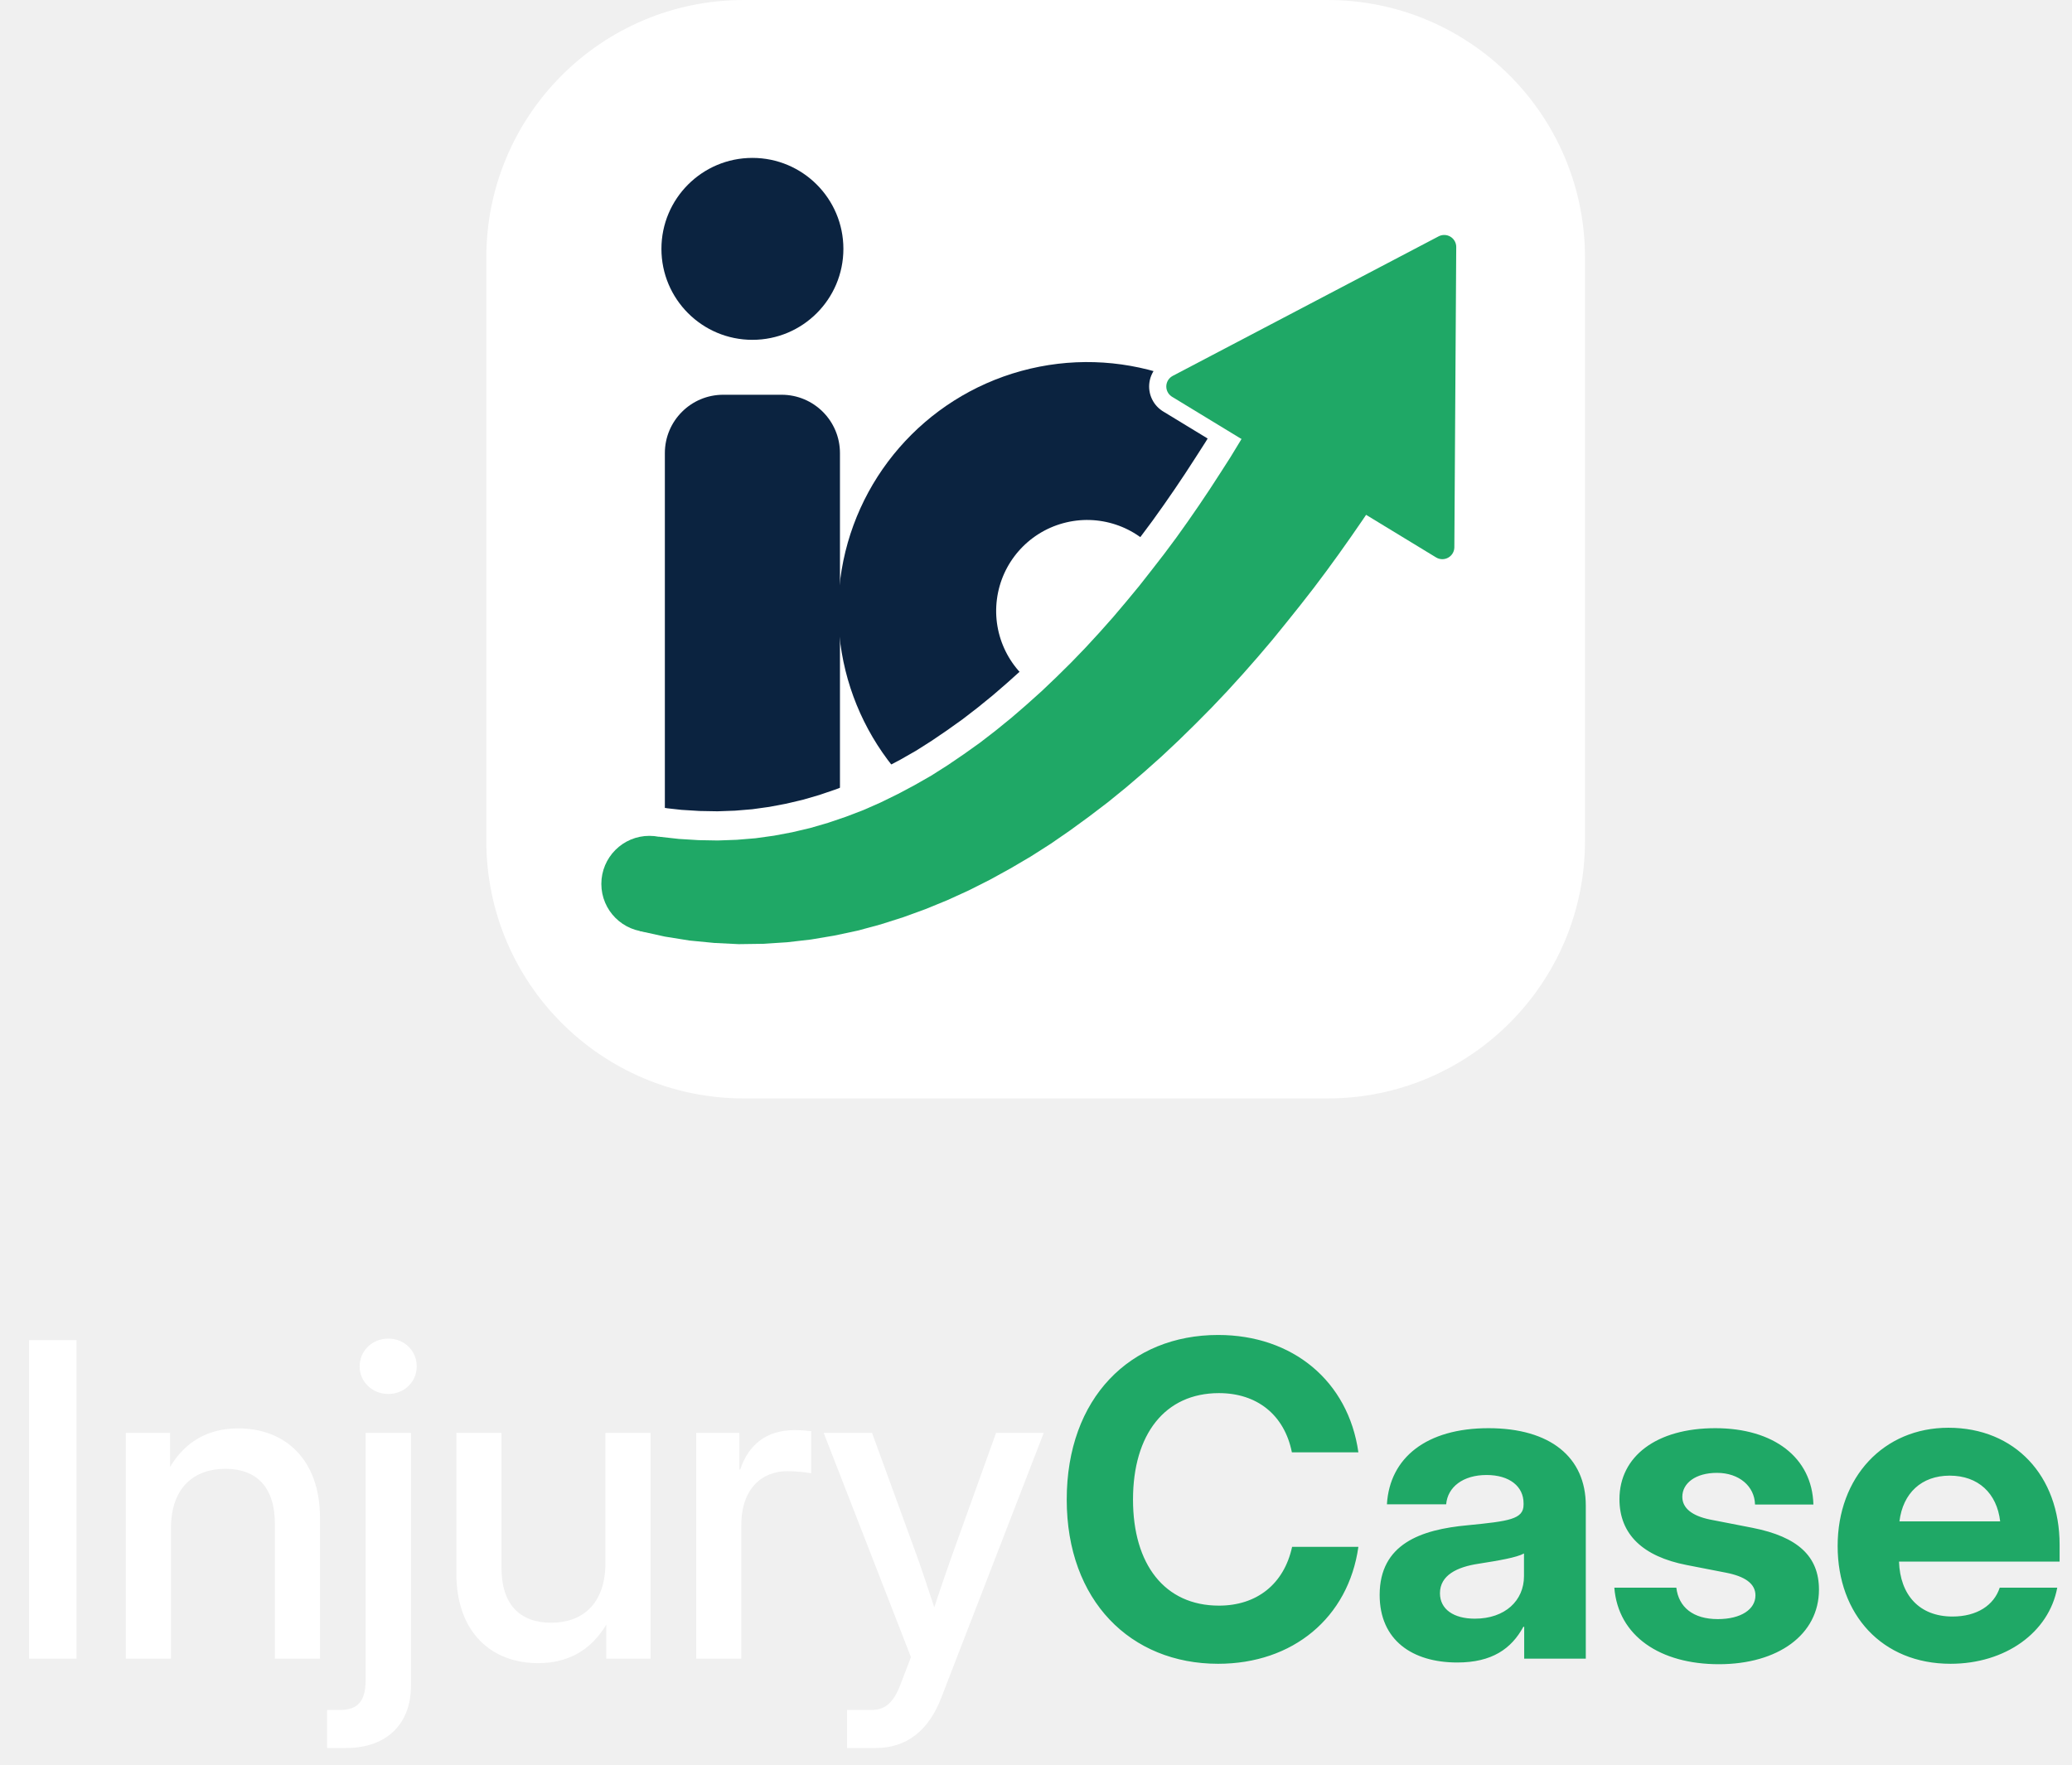
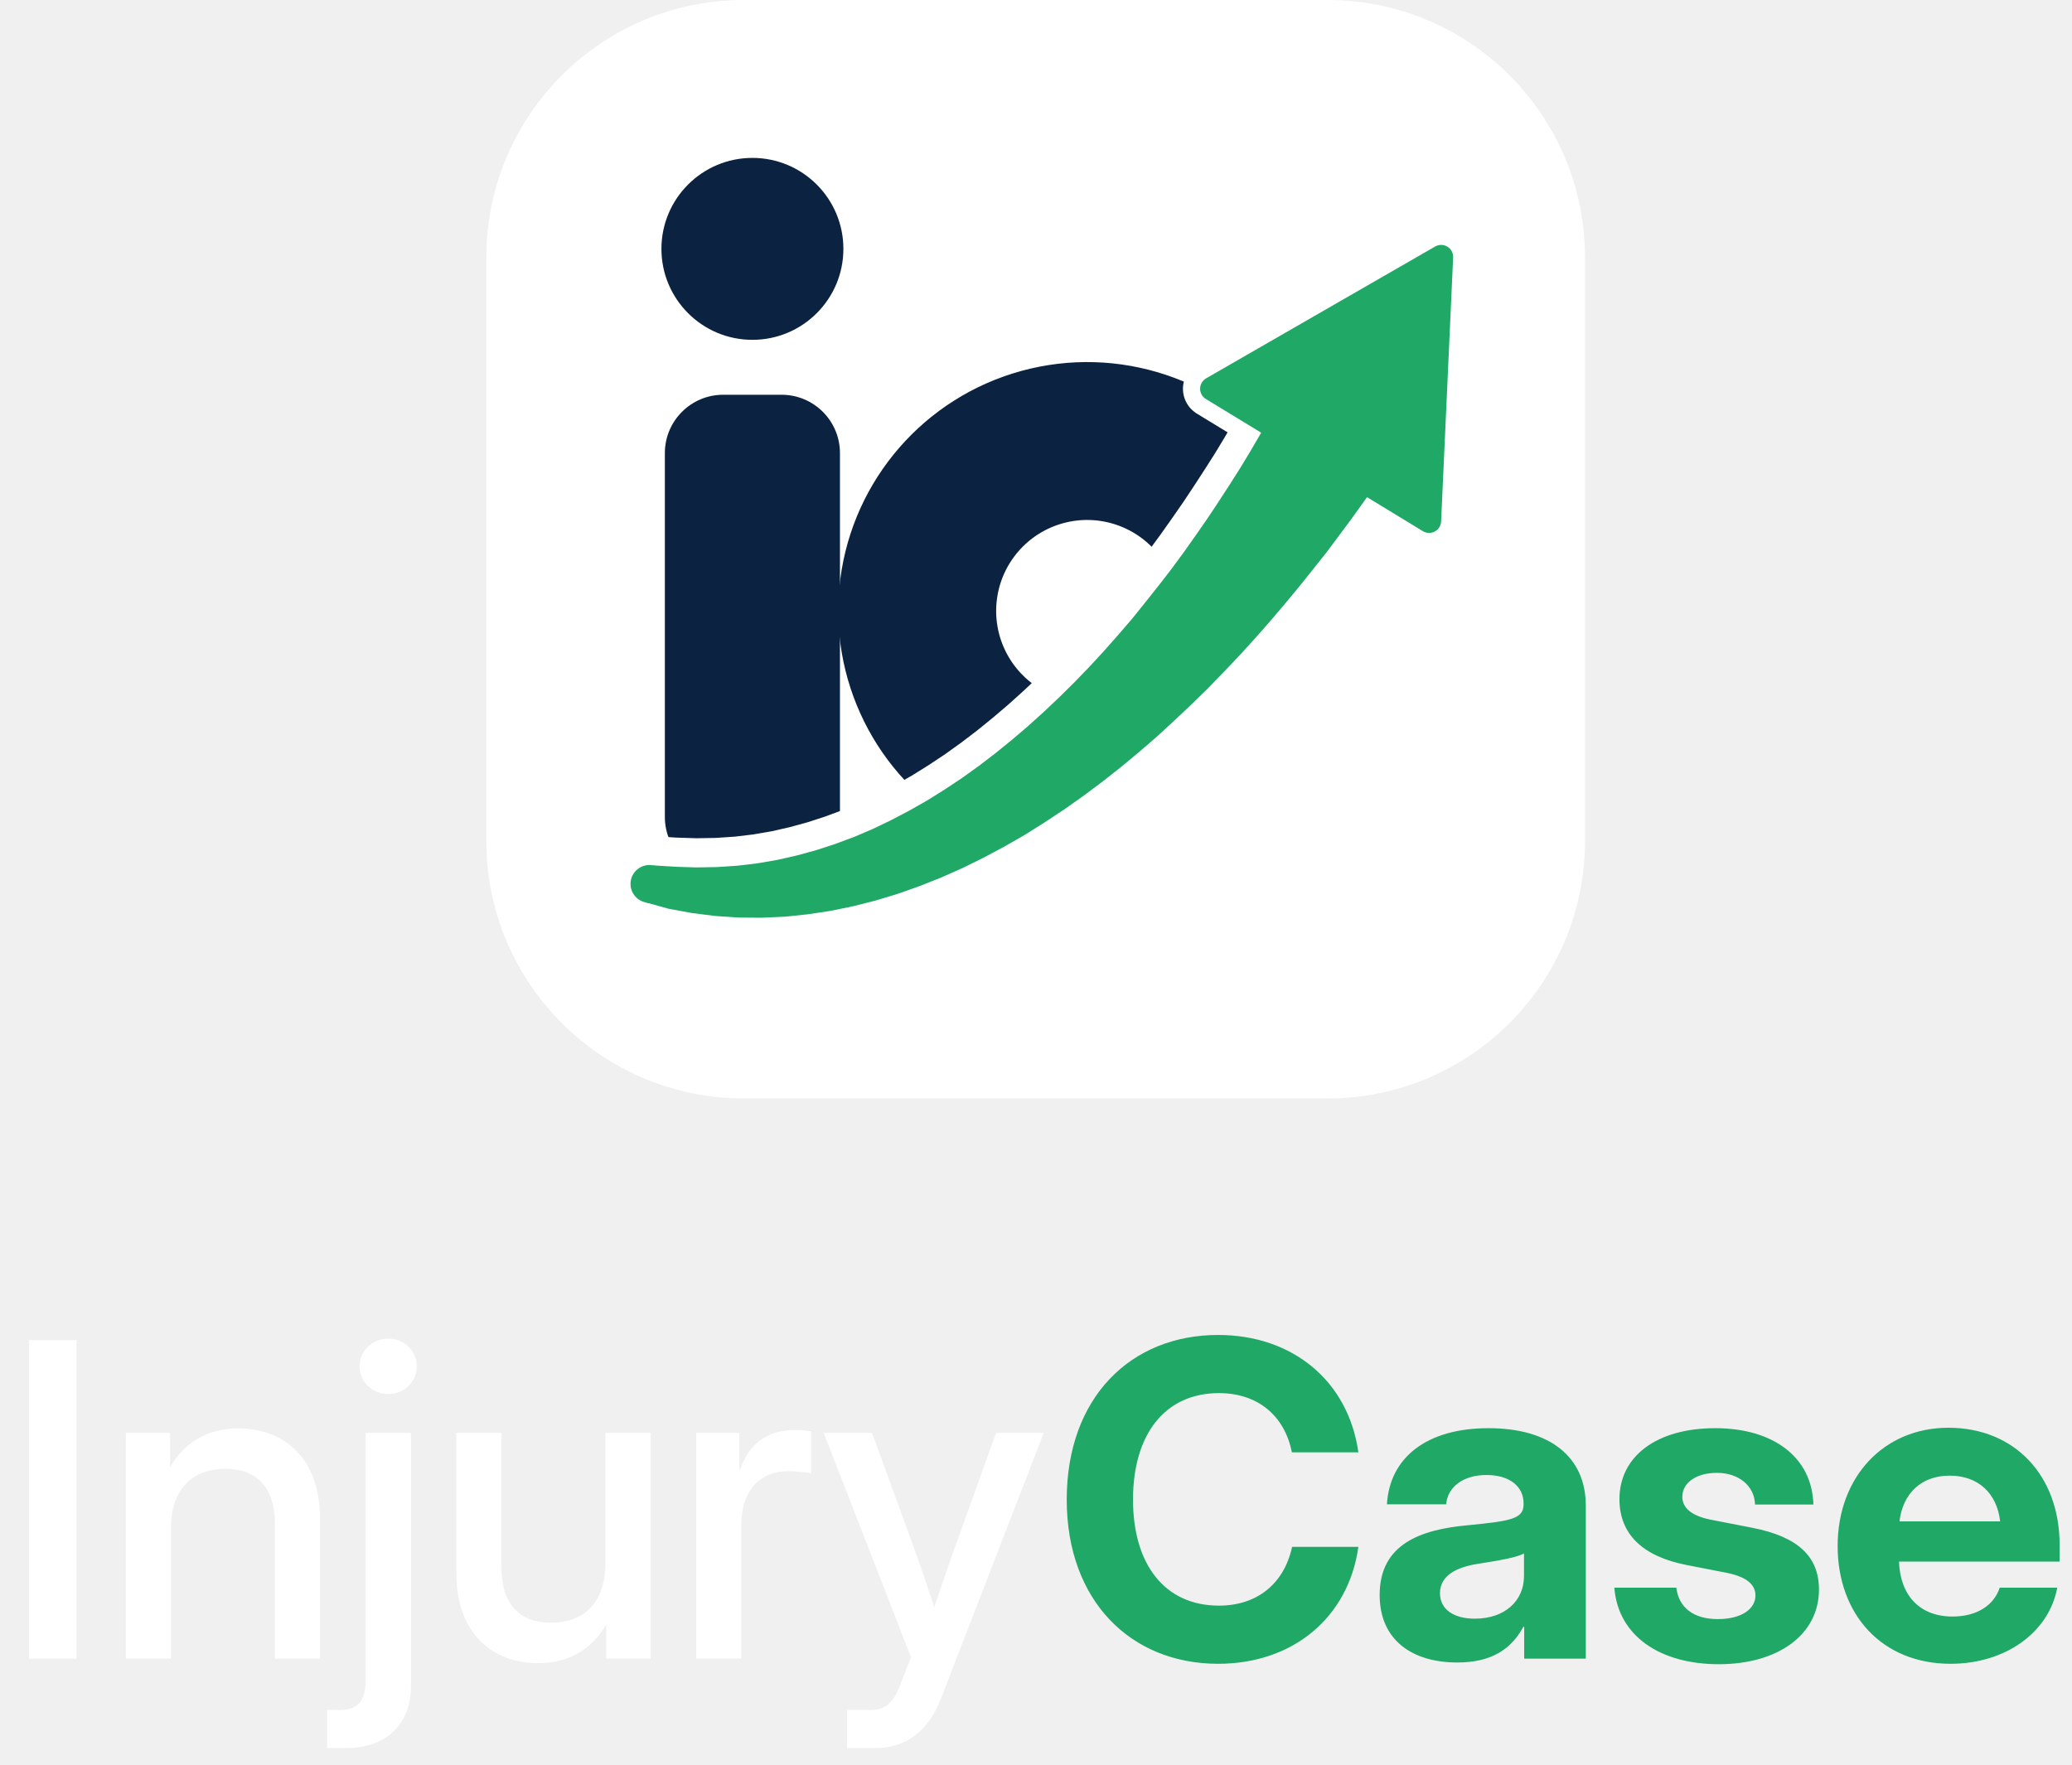
<svg xmlns="http://www.w3.org/2000/svg" viewBox="0 0 120.7 102.8" role="img" aria-label="InjuryCase">
  <g transform="translate(28.33 0)">
    <rect width="64" height="64" rx="15" fill="#FFFFFF" />
    <circle cx="15.5" cy="14.5" r="5.3" fill="#0B2340" />
    <rect x="10.4" y="23" width="10.2" height="28" rx="3.4" fill="#0B2340" />
-     <clipPath id="c4172-logo-stacked-dark">
-       <path d="M0.00 0.00 L64.00 0.00 L64.00 28.41 L52.30 28.41 L51.68 29.36 L51.03 30.32 L50.36 31.29 L49.66 32.28 L48.94 33.27 L48.19 34.27 L47.41 35.27 L46.61 36.27 L45.79 37.28 L44.94 38.28 L44.07 39.27 L43.17 40.26 L42.25 41.23 L41.30 42.19 L40.33 43.14 L39.34 44.07 L38.32 44.98 L37.28 45.87 L36.21 46.74 L35.12 47.57 L34.01 48.38 L32.88 49.16 L31.72 49.90 L30.53 50.60 L29.33 51.26 L28.10 51.88 L26.85 52.45 L25.58 52.97 L24.29 53.44 L22.97 53.86 L21.64 54.22 L20.28 54.51 L18.91 54.74 L17.52 54.90 L16.12 54.99 L14.70 55.01 L13.28 54.94 L11.84 54.80 L10.40 54.57 L8.95 54.25 L0.00 54.25 Z" />
+     <clipPath id="c7917-logo-stacked-dark">
+       <path d="M0.00 0.00 L64.00 0.00 L64.00 27.40 L52.38 27.40 L51.75 28.33 L51.08 29.28 L50.39 30.24 L49.67 31.21 L48.93 32.20 L48.15 33.18 L47.35 34.18 L46.53 35.17 L45.68 36.17 L44.81 37.16 L43.91 38.15 L42.98 39.13 L42.04 40.10 L41.07 41.05 L40.07 41.99 L39.06 42.92 L38.02 43.82 L36.96 44.70 L35.88 45.55 L34.77 46.38 L33.65 47.17 L32.50 47.93 L31.34 48.66 L30.15 49.34 L28.95 49.98 L27.73 50.58 L26.49 51.13 L25.23 51.63 L23.96 52.08 L22.67 52.47 L21.37 52.80 L20.06 53.07 L18.73 53.27 L17.40 53.41 L16.05 53.47 L14.70 53.46 L13.35 53.37 L11.99 53.20 L10.63 52.95 L9.29 52.58 L0.00 52.58 Z" />
    </clipPath>
-     <path clip-path="url(#c4172-logo-stacked-dark)" d="M42.80 29.50 A9.9 9.9 0 1 0 30.05 44.17" fill="none" stroke="#0B2340" stroke-width="9.2" stroke-linecap="round" />
-     <path d="M8.95 54.25 L10.40 54.57 L11.84 54.80 L13.28 54.94 L14.70 55.01 L16.12 54.99 L17.52 54.90 L18.91 54.74 L20.28 54.51 L21.64 54.22 L22.97 53.86 L24.29 53.44 L25.58 52.97 L26.85 52.45 L28.10 51.88 L29.33 51.26 L30.53 50.60 L31.72 49.90 L32.88 49.16 L34.01 48.38 L35.12 47.57 L36.21 46.74 L37.28 45.87 L38.32 44.98 L39.34 44.07 L40.33 43.14 L41.30 42.19 L42.25 41.23 L43.17 40.26 L44.07 39.27 L44.94 38.28 L45.79 37.28 L46.61 36.27 L47.41 35.27 L48.19 34.27 L48.94 33.27 L49.66 32.28 L50.36 31.29 L51.03 30.32 L51.68 29.36 L52.30 28.41 L44.95 23.94 L44.44 24.83 L43.90 25.73 L43.34 26.65 L42.75 27.57 L42.14 28.51 L41.51 29.45 L40.86 30.39 L40.19 31.33 L39.49 32.27 L38.77 33.20 L38.04 34.13 L37.28 35.05 L36.51 35.96 L35.71 36.86 L34.90 37.74 L34.07 38.60 L33.22 39.44 L32.36 40.26 L31.48 41.05 L30.59 41.82 L29.68 42.56 L28.76 43.27 L27.82 43.94 L26.88 44.58 L25.92 45.19 L24.94 45.75 L23.96 46.27 L22.96 46.76 L21.96 47.20 L20.94 47.59 L19.91 47.94 L18.88 48.24 L17.82 48.49 L16.76 48.69 L15.68 48.84 L14.59 48.93 L13.48 48.97 L12.36 48.95 L11.22 48.88 L10.05 48.75 Z M55.80 14.39 L55.69 31.88 L40.31 22.52 Z" fill="#FFFFFF" stroke="#FFFFFF" stroke-width="3.4" stroke-linejoin="round" />
-     <circle cx="9.50" cy="51.50" r="4.5" fill="#FFFFFF" />
-     <path d="M8.95 54.25 L10.40 54.57 L11.84 54.80 L13.28 54.94 L14.70 55.01 L16.12 54.99 L17.52 54.90 L18.91 54.74 L20.28 54.51 L21.64 54.22 L22.97 53.86 L24.29 53.44 L25.58 52.97 L26.85 52.45 L28.10 51.88 L29.33 51.26 L30.53 50.60 L31.72 49.90 L32.88 49.16 L34.01 48.38 L35.12 47.57 L36.21 46.74 L37.28 45.87 L38.32 44.98 L39.34 44.07 L40.33 43.14 L41.30 42.19 L42.25 41.23 L43.17 40.26 L44.07 39.27 L44.94 38.28 L45.79 37.28 L46.61 36.27 L47.41 35.27 L48.19 34.27 L48.94 33.27 L49.66 32.28 L50.36 31.29 L51.03 30.32 L51.68 29.36 L52.30 28.41 L44.95 23.94 L44.44 24.83 L43.90 25.73 L43.34 26.65 L42.75 27.57 L42.14 28.51 L41.51 29.45 L40.86 30.39 L40.19 31.33 L39.49 32.27 L38.77 33.20 L38.04 34.13 L37.28 35.05 L36.51 35.96 L35.71 36.86 L34.90 37.74 L34.07 38.60 L33.22 39.44 L32.36 40.26 L31.48 41.05 L30.59 41.82 L29.68 42.56 L28.76 43.27 L27.82 43.94 L26.88 44.58 L25.92 45.19 L24.94 45.75 L23.96 46.27 L22.96 46.76 L21.96 47.20 L20.94 47.59 L19.91 47.94 L18.88 48.24 L17.82 48.49 L16.76 48.69 L15.68 48.84 L14.59 48.93 L13.48 48.97 L12.36 48.95 L11.22 48.88 L10.05 48.75 Z" fill="#1FA866" />
-     <circle cx="9.50" cy="51.50" r="2.80" fill="#1FA866" />
-     <path d="M55.80 14.39 L55.69 31.88 L40.31 22.52 Z" fill="#1FA866" stroke="#1FA866" stroke-width="1.4" stroke-linejoin="round" />
+     <path clip-path="url(#c7917-logo-stacked-dark)" d="M42.80 29.50 A9.9 9.9 0 1 0 30.05 44.17" fill="none" stroke="#0B2340" stroke-width="9.2" stroke-linecap="round" />
+     <path d="M9.29 52.58 L10.63 52.95 L11.99 53.20 L13.35 53.37 L14.70 53.46 L16.05 53.47 L17.40 53.41 L18.73 53.27 L20.06 53.07 L21.37 52.80 L22.67 52.47 L23.96 52.08 L25.23 51.63 L26.49 51.13 L27.73 50.58 L28.95 49.98 L30.15 49.34 L31.34 48.66 L32.50 47.93 L33.65 47.17 L34.77 46.38 L35.88 45.55 L36.96 44.70 L38.02 43.82 L39.06 42.92 L40.07 41.99 L41.07 41.05 L42.04 40.10 L42.98 39.13 L43.91 38.15 L44.81 37.16 L45.68 36.17 L46.53 35.17 L47.35 34.18 L48.15 33.18 L48.93 32.20 L49.67 31.21 L50.39 30.24 L51.08 29.28 L51.75 28.33 L52.38 27.40 L46.06 23.55 L45.56 24.46 L45.04 25.38 L44.49 26.32 L43.91 27.28 L43.30 28.24 L42.67 29.21 L42.02 30.19 L41.34 31.17 L40.64 32.16 L39.92 33.14 L39.17 34.11 L38.40 35.08 L37.62 36.05 L36.81 36.99 L35.98 37.93 L35.13 38.85 L34.26 39.75 L33.37 40.63 L32.46 41.49 L31.54 42.32 L30.60 43.12 L29.64 43.90 L28.67 44.64 L27.68 45.35 L26.67 46.02 L25.66 46.65 L24.62 47.24 L23.57 47.79 L22.51 48.30 L21.43 48.76 L20.33 49.17 L19.23 49.53 L18.10 49.84 L16.96 50.10 L15.80 50.30 L14.63 50.44 L13.43 50.52 L12.22 50.54 L10.98 50.50 L9.71 50.42 Z M55.62 14.97 L54.92 30.35 L42.28 22.65 Z" fill="#FFFFFF" stroke="#FFFFFF" stroke-width="3.4" stroke-linejoin="round" />
+     <circle cx="9.50" cy="51.50" r="2.80" fill="#FFFFFF" />
+     <path d="M9.29 52.58 L10.63 52.95 L11.99 53.20 L13.35 53.37 L14.70 53.46 L16.05 53.47 L17.40 53.41 L18.73 53.27 L20.06 53.07 L21.37 52.80 L22.67 52.47 L23.96 52.08 L25.23 51.63 L26.49 51.13 L27.73 50.58 L28.95 49.98 L30.15 49.34 L31.34 48.66 L32.50 47.93 L33.65 47.17 L34.77 46.38 L35.88 45.55 L36.96 44.70 L38.02 43.82 L39.06 42.92 L40.07 41.99 L41.07 41.05 L42.04 40.10 L42.98 39.13 L43.91 38.15 L44.81 37.16 L45.68 36.17 L46.53 35.17 L47.35 34.18 L48.15 33.18 L48.93 32.20 L49.67 31.21 L50.39 30.24 L51.08 29.28 L51.75 28.33 L52.38 27.40 L46.06 23.55 L45.56 24.46 L45.04 25.38 L44.49 26.32 L43.91 27.28 L43.30 28.24 L42.67 29.21 L42.02 30.19 L41.34 31.17 L40.64 32.16 L39.92 33.14 L39.17 34.11 L38.40 35.08 L37.62 36.05 L36.81 36.99 L35.98 37.93 L35.13 38.85 L34.26 39.75 L33.37 40.63 L32.46 41.49 L31.54 42.32 L30.60 43.12 L29.64 43.90 L28.67 44.64 L27.68 45.35 L26.67 46.02 L25.66 46.65 L24.62 47.24 L23.57 47.79 L22.51 48.30 L21.43 48.76 L20.33 49.17 L19.23 49.53 L18.10 49.84 L16.96 50.10 L15.80 50.30 L14.63 50.44 L13.43 50.52 L12.22 50.54 L10.98 50.50 L9.71 50.42 Z" fill="#1FA866" />
+     <circle cx="9.50" cy="51.50" r="1.10" fill="#1FA866" />
+     <path d="M55.62 14.97 L54.92 30.35 L42.28 22.65 Z" fill="#1FA866" stroke="#1FA866" stroke-width="1.4" stroke-linejoin="round" />
  </g>
  <path fill="#FFFFFF" d="M4.459 78.08H1.694V96.64H4.459Z M9.958 89.067C9.958 86.625 11.341 85.579 13.134 85.579C14.953 85.579 16.012 86.662 16.012 88.768V96.64H18.64V88.444C18.64 85.006 16.585 83.224 13.882 83.224C12.15 83.224 10.805 83.972 9.908 85.467V83.486H7.33V96.64H9.958Z M21.299 83.486V97.886C21.299 99.106 20.85 99.63 19.804 99.63H19.056V101.847H20.153C22.606 101.847 23.939 100.364 23.939 98.234V83.486ZM22.619 81.219C23.553 81.219 24.276 80.509 24.276 79.612C24.276 78.703 23.553 77.993 22.619 77.993C21.685 77.993 20.95 78.703 20.95 79.612C20.95 80.509 21.685 81.219 22.619 81.219Z M31.344 96.902C33.088 96.902 34.42 96.154 35.317 94.659V96.64H37.896V83.486H35.267V91.06C35.267 93.501 33.885 94.547 32.103 94.547C30.272 94.547 29.214 93.464 29.214 91.358V83.486H26.585V91.682C26.585 95.12 28.641 96.902 31.344 96.902Z M40.554 96.64H43.182V88.867C43.182 86.725 44.391 85.716 45.873 85.716C46.483 85.716 47.056 85.803 47.256 85.84V83.386C47.044 83.362 46.695 83.324 46.297 83.324C44.627 83.324 43.606 84.184 43.12 85.616H43.07V83.486H40.554Z M49.341 101.847H51.01C52.792 101.847 54.087 100.85 54.822 98.944L60.801 83.486H58.023L55.432 90.698C55.084 91.682 54.747 92.666 54.423 93.65C54.1 92.666 53.776 91.682 53.427 90.698L50.799 83.486H47.983L53.066 96.553L52.468 98.11C52.069 99.181 51.583 99.63 50.761 99.63H49.341Z" />
  <path fill="#1FA866" d="M70.959 96.939C75.306 96.939 78.545 94.261 79.13 90.125H75.269C74.796 92.305 73.201 93.551 71.009 93.551C67.845 93.551 66.001 91.147 66.001 87.372C66.001 83.573 67.857 81.169 71.009 81.169C73.214 81.169 74.82 82.427 75.256 84.62H79.13C78.545 80.472 75.306 77.781 70.959 77.781C65.852 77.781 62.14 81.443 62.14 87.372C62.14 93.264 65.864 96.939 70.959 96.939Z M84.891 96.864C86.908 96.864 88.042 96.067 88.74 94.784H88.789V96.64H92.377V87.721C92.377 84.906 90.309 83.212 86.709 83.212C83.097 83.212 80.954 84.931 80.792 87.646H84.243C84.33 86.638 85.227 85.94 86.597 85.94C87.942 85.94 88.752 86.613 88.752 87.584V87.671C88.752 88.518 87.905 88.631 85.501 88.867C82.76 89.116 80.369 89.963 80.369 92.928C80.369 95.556 82.262 96.864 84.891 96.864ZM85.912 94.311C84.679 94.311 83.882 93.763 83.882 92.828C83.882 91.782 84.878 91.296 86.136 91.109C87.319 90.923 88.353 90.748 88.777 90.511V91.832C88.777 93.252 87.681 94.311 85.912 94.311Z M100.13 96.964C103.568 96.964 105.96 95.245 105.96 92.617C105.96 90.686 104.739 89.54 102.086 89.017L99.594 88.531C98.585 88.319 98 87.883 98 87.211C98 86.426 98.76 85.815 100.018 85.815C101.313 85.815 102.21 86.6 102.235 87.659H105.636C105.561 84.919 103.319 83.212 99.918 83.212C96.493 83.212 94.338 84.856 94.338 87.348C94.338 89.39 95.695 90.686 98.249 91.184L100.553 91.633C101.625 91.844 102.26 92.255 102.26 92.953C102.26 93.763 101.425 94.336 100.068 94.336C98.635 94.336 97.788 93.65 97.651 92.504H94.039C94.263 95.332 96.717 96.964 100.13 96.964Z M113.625 96.939C116.814 96.939 119.355 95.12 119.841 92.504H116.49C116.154 93.526 115.17 94.186 113.738 94.186C111.807 94.186 110.686 92.928 110.623 90.985H119.978V90.001C119.978 85.99 117.375 83.187 113.501 83.187C109.727 83.187 107.048 86.065 107.048 90.075C107.048 94.074 109.639 96.939 113.625 96.939ZM110.648 88.643C110.848 86.999 111.931 85.977 113.576 85.977C115.232 85.977 116.328 86.999 116.515 88.643Z" />
</svg>
